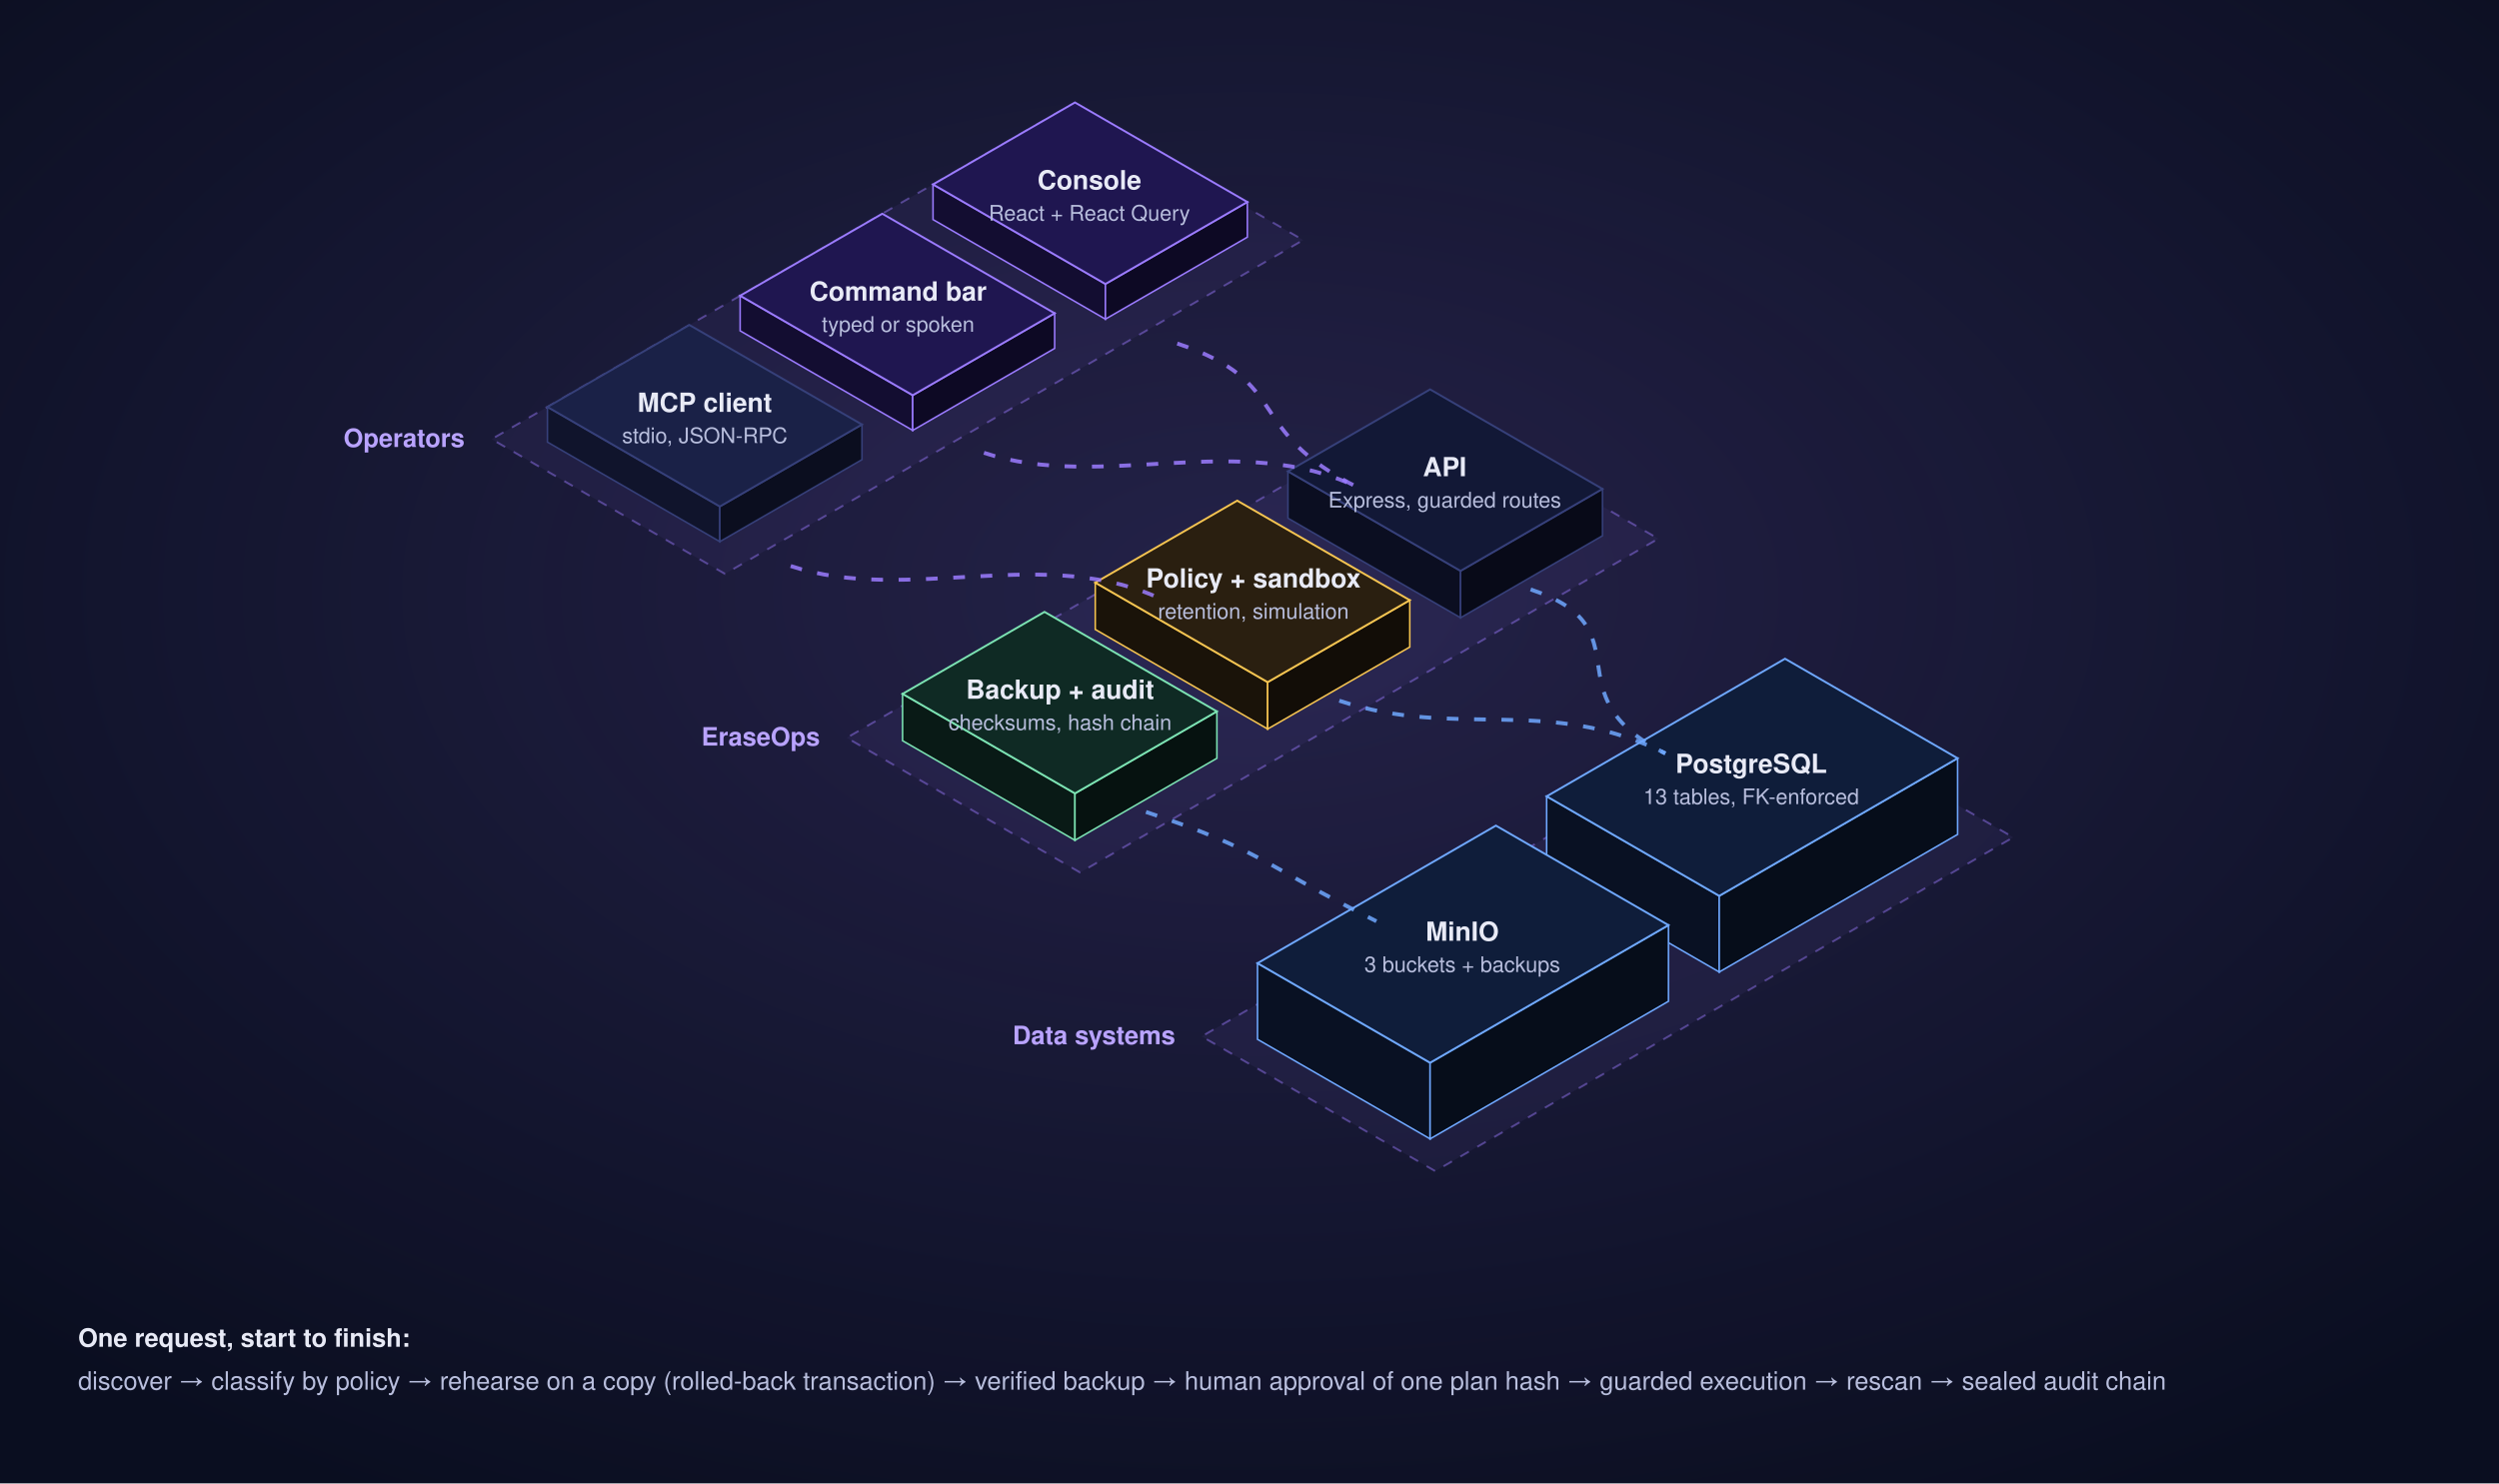
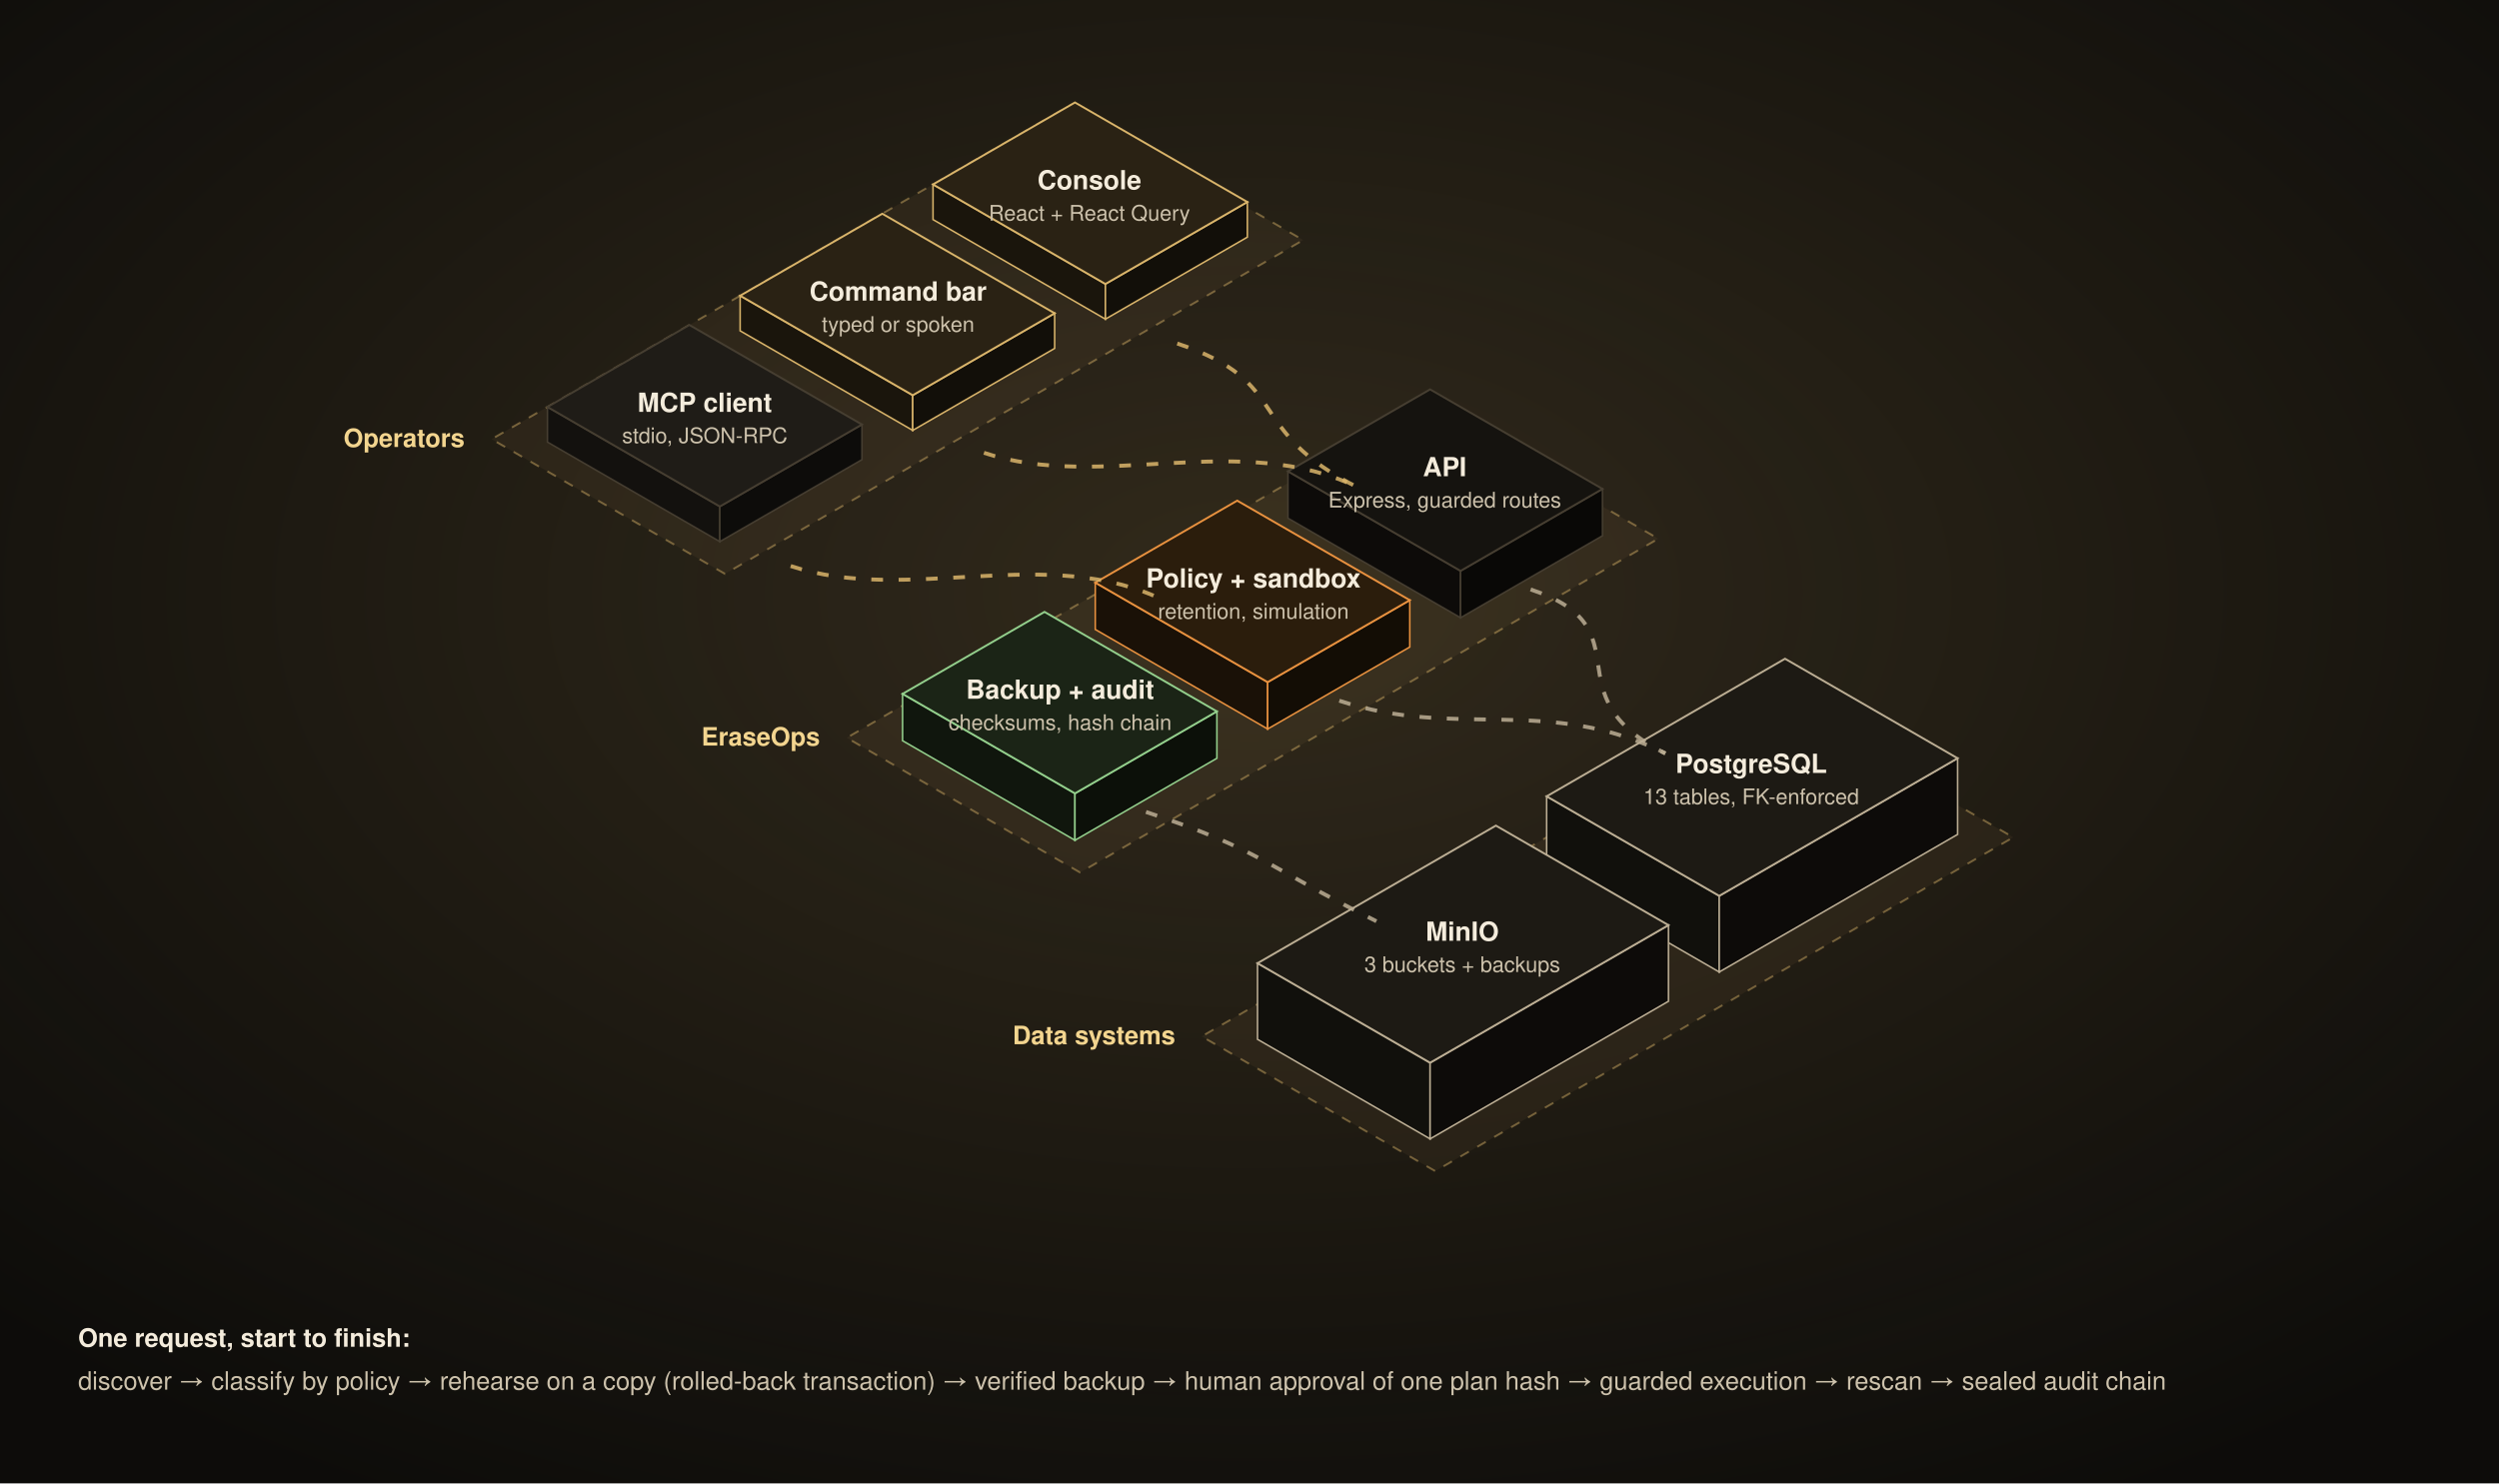
<svg xmlns="http://www.w3.org/2000/svg" width="1280" height="760" viewBox="0 0 1280 760" font-family="Segoe UI, Helvetica Neue, Helvetica, Arial, sans-serif" role="img" aria-label="EraseOps architecture in three layers">
  <defs>
    <radialGradient id="g" cx=".5" cy=".4" r=".7">
-       <stop offset="0" stop-color="#9b7bff" stop-opacity=".18" />
-       <stop offset="1" stop-color="#9b7bff" stop-opacity="0" />
+       <stop offset="0" stop-color="#d9b46a" stop-opacity=".18" />
+       <stop offset="1" stop-color="#d9b46a" stop-opacity="0" />
    </radialGradient>
  </defs>
  <style>.flow{stroke-dasharray:6 8;animation:flow 1.4s linear infinite}.flow-red{stroke-dasharray:6 8;animation:flow 1.4s linear infinite}@keyframes flow{to{stroke-dashoffset:-28}}@media (prefers-reduced-motion: reduce){.flow,.flow-red{animation:none}}</style>
-   <rect width="1280" height="760" fill="#0a0e20" />
+   <rect width="1280" height="760" fill="#0d0c0a" />
  <rect width="1280" height="760" fill="url(#g)" />
-   <polygon points="548.0,54.0 667.5,123.0 371.3,294.0 251.8,225.0" fill="#9b7bff" fill-opacity=".06" stroke="#9b7bff" stroke-opacity=".45" stroke-dasharray="5 5" />
-   <text x="238" y="229" text-anchor="end" font-size="13" font-weight="600" fill="#b9a3ff">Operators</text>
-   <polygon points="477.9,112.5 566.2,163.5 566.2,145.5 477.9,94.5" fill="#130d31" stroke="#9b7bff" stroke-width=".8" />
-   <polygon points="638.9,121.5 566.2,163.5 566.2,145.5 638.9,103.5" fill="#0d0924" stroke="#9b7bff" stroke-width=".8" />
-   <polygon points="550.6,52.5 638.9,103.5 566.2,145.5 477.9,94.5" fill="#1f1650" stroke="#9b7bff" stroke-width="1" />
-   <text x="558" y="97" text-anchor="middle" font-size="13.5" font-weight="700" fill="#e8eaf6">Console</text>
-   <text x="558" y="113" text-anchor="middle" font-size="11" fill="#b8bedd">React + React Query</text>
-   <polygon points="379.1,169.5 467.5,220.5 467.5,202.5 379.1,151.5" fill="#130d31" stroke="#9b7bff" stroke-width=".8" />
-   <polygon points="540.2,178.5 467.5,220.5 467.5,202.5 540.2,160.5" fill="#0d0924" stroke="#9b7bff" stroke-width=".8" />
-   <polygon points="451.9,109.5 540.2,160.5 467.5,202.5 379.1,151.5" fill="#1f1650" stroke="#9b7bff" stroke-width="1" />
-   <text x="460" y="154" text-anchor="middle" font-size="13.5" font-weight="700" fill="#e8eaf6">Command bar</text>
-   <text x="460" y="170" text-anchor="middle" font-size="11" fill="#b8bedd">typed or spoken</text>
-   <polygon points="280.4,226.5 368.7,277.5 368.7,259.5 280.4,208.5" fill="#10142c" stroke="#36407a" stroke-width=".8" />
-   <polygon points="441.5,235.5 368.7,277.5 368.7,259.5 441.5,217.5" fill="#0b0e1f" stroke="#36407a" stroke-width=".8" />
-   <polygon points="353.1,166.5 441.5,217.5 368.7,259.5 280.4,208.5" fill="#1a2147" stroke="#36407a" stroke-width="1" />
-   <text x="361" y="211" text-anchor="middle" font-size="13.5" font-weight="700" fill="#e8eaf6">MCP client</text>
-   <text x="361" y="227" text-anchor="middle" font-size="11" fill="#b8bedd">stdio, JSON-RPC</text>
-   <polygon points="729.9,207.0 849.4,276.0 553.2,447.0 433.7,378.0" fill="#9b7bff" fill-opacity=".06" stroke="#9b7bff" stroke-opacity=".45" stroke-dasharray="5 5" />
-   <text x="420" y="382" text-anchor="end" font-size="13" font-weight="600" fill="#b9a3ff">EraseOps</text>
-   <polygon points="659.7,265.5 748.1,316.5 748.1,292.5 659.7,241.5" fill="#0b0e21" stroke="#36407a" stroke-width=".8" />
-   <polygon points="820.8,274.5 748.1,316.5 748.1,292.5 820.8,250.5" fill="#080a18" stroke="#36407a" stroke-width=".8" />
-   <polygon points="732.5,199.5 820.8,250.5 748.1,292.5 659.7,241.5" fill="#121836" stroke="#36407a" stroke-width="1" />
-   <text x="740" y="244" text-anchor="middle" font-size="13.5" font-weight="700" fill="#e8eaf6">API</text>
-   <text x="740" y="260" text-anchor="middle" font-size="11" fill="#b8bedd">Express, guarded routes</text>
-   <polygon points="561.0,322.5 649.3,373.5 649.3,349.5 561.0,298.5" fill="#1a1309" stroke="#f5c451" stroke-width=".8" />
-   <polygon points="722.1,331.5 649.3,373.5 649.3,349.5 722.1,307.5" fill="#120d07" stroke="#f5c451" stroke-width=".8" />
-   <polygon points="633.7,256.5 722.1,307.5 649.3,349.5 561.0,298.5" fill="#2a1f10" stroke="#f5c451" stroke-width="1" />
-   <text x="642" y="301" text-anchor="middle" font-size="13.5" font-weight="700" fill="#e8eaf6">Policy + sandbox</text>
-   <text x="642" y="317" text-anchor="middle" font-size="11" fill="#b8bedd">retention, simulation</text>
-   <polygon points="462.3,379.5 550.6,430.5 550.6,406.5 462.3,355.5" fill="#091a16" stroke="#7ce3b3" stroke-width=".8" />
-   <polygon points="623.3,388.5 550.6,430.5 550.6,406.5 623.3,364.5" fill="#061210" stroke="#7ce3b3" stroke-width=".8" />
-   <polygon points="535.0,313.5 623.3,364.5 550.6,406.5 462.3,355.5" fill="#0f2a24" stroke="#7ce3b3" stroke-width="1" />
-   <text x="543" y="358" text-anchor="middle" font-size="13.5" font-weight="700" fill="#e8eaf6">Backup + audit</text>
-   <text x="543" y="374" text-anchor="middle" font-size="11" fill="#b8bedd">checksums, hash chain</text>
-   <polygon points="911.7,360.0 1031.2,429.0 735.1,600.0 615.5,531.0" fill="#9b7bff" fill-opacity=".06" stroke="#9b7bff" stroke-opacity=".45" stroke-dasharray="5 5" />
-   <text x="602" y="535" text-anchor="end" font-size="13" font-weight="600" fill="#b9a3ff">Data systems</text>
-   <polygon points="792.2,447.0 880.6,498.0 880.6,459.0 792.2,408.0" fill="#091123" stroke="#6fa8ff" stroke-width=".8" />
-   <polygon points="1002.7,427.5 880.6,498.0 880.6,459.0 1002.7,388.5" fill="#060d1a" stroke="#6fa8ff" stroke-width=".8" />
-   <polygon points="914.3,337.5 1002.7,388.5 880.6,459.0 792.2,408.0" fill="#0f1d3a" stroke="#6fa8ff" stroke-width="1" />
-   <text x="897" y="396" text-anchor="middle" font-size="13.5" font-weight="700" fill="#e8eaf6">PostgreSQL</text>
-   <text x="897" y="412" text-anchor="middle" font-size="11" fill="#b8bedd">13 tables, FK-enforced</text>
-   <polygon points="644.1,532.5 732.5,583.5 732.5,544.5 644.1,493.5" fill="#091123" stroke="#6fa8ff" stroke-width=".8" />
-   <polygon points="854.6,513.0 732.5,583.5 732.5,544.5 854.6,474.0" fill="#060d1a" stroke="#6fa8ff" stroke-width=".8" />
-   <polygon points="766.2,423.0 854.6,474.0 732.5,544.5 644.1,493.5" fill="#0f1d3a" stroke="#6fa8ff" stroke-width="1" />
-   <text x="749" y="482" text-anchor="middle" font-size="13.5" font-weight="700" fill="#e8eaf6">MinIO</text>
-   <text x="749" y="498" text-anchor="middle" font-size="11" fill="#b8bedd">3 buckets + backups</text>
-   <path class="flow" d="M603,176 C663,196 636,220 696,250" stroke="#9b7bff" stroke-width="2" fill="none" opacity=".85" />
-   <path class="flow" d="M504,232 C564,252 636,220 696,250" stroke="#9b7bff" stroke-width="2" fill="none" opacity=".85" />
-   <path class="flow" d="M405,290 C465,310 537,278 597,308" stroke="#9b7bff" stroke-width="2" fill="none" opacity=".85" />
-   <path class="flow" d="M784,302 C844,322 793,356 853,386" stroke="#6fa8ff" stroke-width="2" fill="none" opacity=".85" />
-   <path class="flow" d="M686,359 C746,379 793,356 853,386" stroke="#6fa8ff" stroke-width="2" fill="none" opacity=".85" />
-   <path class="flow" d="M587,416 C647,436 645,442 705,472" stroke="#6fa8ff" stroke-width="2" fill="none" opacity=".85" />
-   <g transform="translate(40,690)" font-size="13" fill="#b8bedd">
-     <text x="0" y="0" font-weight="700" fill="#e8eaf6">One request, start to finish:</text>
+   <polygon points="548.0,54.0 667.5,123.0 371.3,294.0 251.8,225.0" fill="#d9b46a" fill-opacity=".06" stroke="#d9b46a" stroke-opacity=".45" stroke-dasharray="5 5" />
+   <text x="238" y="229" text-anchor="end" font-size="13" font-weight="600" fill="#f3d58f">Operators</text>
+   <polygon points="477.9,112.5 566.2,163.5 566.2,145.5 477.9,94.5" fill="#1a150c" stroke="#d9b46a" stroke-width=".8" />
+   <polygon points="638.9,121.5 566.2,163.5 566.2,145.5 638.9,103.5" fill="#120f09" stroke="#d9b46a" stroke-width=".8" />
+   <polygon points="550.6,52.5 638.9,103.5 566.2,145.5 477.9,94.5" fill="#2a2214" stroke="#d9b46a" stroke-width="1" />
+   <text x="558" y="97" text-anchor="middle" font-size="13.5" font-weight="700" fill="#f4ecdc">Console</text>
+   <text x="558" y="113" text-anchor="middle" font-size="11" fill="#cdc2ac">React + React Query</text>
+   <polygon points="379.1,169.5 467.5,220.5 467.5,202.5 379.1,151.5" fill="#1a150c" stroke="#d9b46a" stroke-width=".8" />
+   <polygon points="540.2,178.5 467.5,220.5 467.5,202.5 540.2,160.5" fill="#120f09" stroke="#d9b46a" stroke-width=".8" />
+   <polygon points="451.9,109.5 540.2,160.5 467.5,202.5 379.1,151.5" fill="#2a2214" stroke="#d9b46a" stroke-width="1" />
+   <text x="460" y="154" text-anchor="middle" font-size="13.5" font-weight="700" fill="#f4ecdc">Command bar</text>
+   <text x="460" y="170" text-anchor="middle" font-size="11" fill="#cdc2ac">typed or spoken</text>
+   <polygon points="280.4,226.5 368.7,277.5 368.7,259.5 280.4,208.5" fill="#13110e" stroke="#463e31" stroke-width=".8" />
+   <polygon points="441.5,235.5 368.7,277.5 368.7,259.5 441.5,217.5" fill="#0d0c0a" stroke="#463e31" stroke-width=".8" />
+   <polygon points="353.1,166.5 441.5,217.5 368.7,259.5 280.4,208.5" fill="#1f1c17" stroke="#463e31" stroke-width="1" />
+   <text x="361" y="211" text-anchor="middle" font-size="13.5" font-weight="700" fill="#f4ecdc">MCP client</text>
+   <text x="361" y="227" text-anchor="middle" font-size="11" fill="#cdc2ac">stdio, JSON-RPC</text>
+   <polygon points="729.9,207.0 849.4,276.0 553.2,447.0 433.7,378.0" fill="#d9b46a" fill-opacity=".06" stroke="#d9b46a" stroke-opacity=".45" stroke-dasharray="5 5" />
+   <text x="420" y="382" text-anchor="end" font-size="13" font-weight="600" fill="#f3d58f">EraseOps</text>
+   <polygon points="659.7,265.5 748.1,316.5 748.1,292.5 659.7,241.5" fill="#0d0b09" stroke="#463e31" stroke-width=".8" />
+   <polygon points="820.8,274.5 748.1,316.5 748.1,292.5 820.8,250.5" fill="#090806" stroke="#463e31" stroke-width=".8" />
+   <polygon points="732.5,199.5 820.8,250.5 748.1,292.5 659.7,241.5" fill="#15130f" stroke="#463e31" stroke-width="1" />
+   <text x="740" y="244" text-anchor="middle" font-size="13.5" font-weight="700" fill="#f4ecdc">API</text>
+   <text x="740" y="260" text-anchor="middle" font-size="11" fill="#cdc2ac">Express, guarded routes</text>
+   <polygon points="561.0,322.5 649.3,373.5 649.3,349.5 561.0,298.5" fill="#1a1107" stroke="#e8913f" stroke-width=".8" />
+   <polygon points="722.1,331.5 649.3,373.5 649.3,349.5 722.1,307.5" fill="#130d05" stroke="#e8913f" stroke-width=".8" />
+   <polygon points="633.7,256.5 722.1,307.5 649.3,349.5 561.0,298.5" fill="#2b1d0c" stroke="#e8913f" stroke-width="1" />
+   <text x="642" y="301" text-anchor="middle" font-size="13.5" font-weight="700" fill="#f4ecdc">Policy + sandbox</text>
+   <text x="642" y="317" text-anchor="middle" font-size="11" fill="#cdc2ac">retention, simulation</text>
+   <polygon points="462.3,379.5 550.6,430.5 550.6,406.5 462.3,355.5" fill="#10160d" stroke="#93cf8c" stroke-width=".8" />
+   <polygon points="623.3,388.5 550.6,430.5 550.6,406.5 623.3,364.5" fill="#0c1009" stroke="#93cf8c" stroke-width=".8" />
+   <polygon points="535.0,313.5 623.3,364.5 550.6,406.5 462.3,355.5" fill="#1b2416" stroke="#93cf8c" stroke-width="1" />
+   <text x="543" y="358" text-anchor="middle" font-size="13.5" font-weight="700" fill="#f4ecdc">Backup + audit</text>
+   <text x="543" y="374" text-anchor="middle" font-size="11" fill="#cdc2ac">checksums, hash chain</text>
+   <polygon points="911.7,360.0 1031.2,429.0 735.1,600.0 615.5,531.0" fill="#d9b46a" fill-opacity=".06" stroke="#d9b46a" stroke-opacity=".45" stroke-dasharray="5 5" />
+   <text x="602" y="535" text-anchor="end" font-size="13" font-weight="600" fill="#f3d58f">Data systems</text>
+   <polygon points="792.2,447.0 880.6,498.0 880.6,459.0 792.2,408.0" fill="#11100c" stroke="#bcae94" stroke-width=".8" />
+   <polygon points="1002.7,427.5 880.6,498.0 880.6,459.0 1002.7,388.5" fill="#0d0b09" stroke="#bcae94" stroke-width=".8" />
+   <polygon points="914.3,337.5 1002.7,388.5 880.6,459.0 792.2,408.0" fill="#1d1a14" stroke="#bcae94" stroke-width="1" />
+   <text x="897" y="396" text-anchor="middle" font-size="13.5" font-weight="700" fill="#f4ecdc">PostgreSQL</text>
+   <text x="897" y="412" text-anchor="middle" font-size="11" fill="#cdc2ac">13 tables, FK-enforced</text>
+   <polygon points="644.1,532.5 732.5,583.5 732.5,544.5 644.1,493.5" fill="#11100c" stroke="#bcae94" stroke-width=".8" />
+   <polygon points="854.6,513.0 732.5,583.5 732.5,544.5 854.6,474.0" fill="#0d0b09" stroke="#bcae94" stroke-width=".8" />
+   <polygon points="766.2,423.0 854.6,474.0 732.5,544.5 644.1,493.5" fill="#1d1a14" stroke="#bcae94" stroke-width="1" />
+   <text x="749" y="482" text-anchor="middle" font-size="13.5" font-weight="700" fill="#f4ecdc">MinIO</text>
+   <text x="749" y="498" text-anchor="middle" font-size="11" fill="#cdc2ac">3 buckets + backups</text>
+   <path class="flow" d="M603,176 C663,196 636,220 696,250" stroke="#d9b46a" stroke-width="2" fill="none" opacity=".85" />
+   <path class="flow" d="M504,232 C564,252 636,220 696,250" stroke="#d9b46a" stroke-width="2" fill="none" opacity=".85" />
+   <path class="flow" d="M405,290 C465,310 537,278 597,308" stroke="#d9b46a" stroke-width="2" fill="none" opacity=".85" />
+   <path class="flow" d="M784,302 C844,322 793,356 853,386" stroke="#bcae94" stroke-width="2" fill="none" opacity=".85" />
+   <path class="flow" d="M686,359 C746,379 793,356 853,386" stroke="#bcae94" stroke-width="2" fill="none" opacity=".85" />
+   <path class="flow" d="M587,416 C647,436 645,442 705,472" stroke="#bcae94" stroke-width="2" fill="none" opacity=".85" />
+   <g transform="translate(40,690)" font-size="13" fill="#cdc2ac">
+     <text x="0" y="0" font-weight="700" fill="#f4ecdc">One request, start to finish:</text>
    <text x="0" y="22">discover → classify by policy → rehearse on a copy (rolled-back transaction) → verified backup → human approval of one plan hash → guarded execution → rescan → sealed audit chain</text>
  </g>
</svg>
